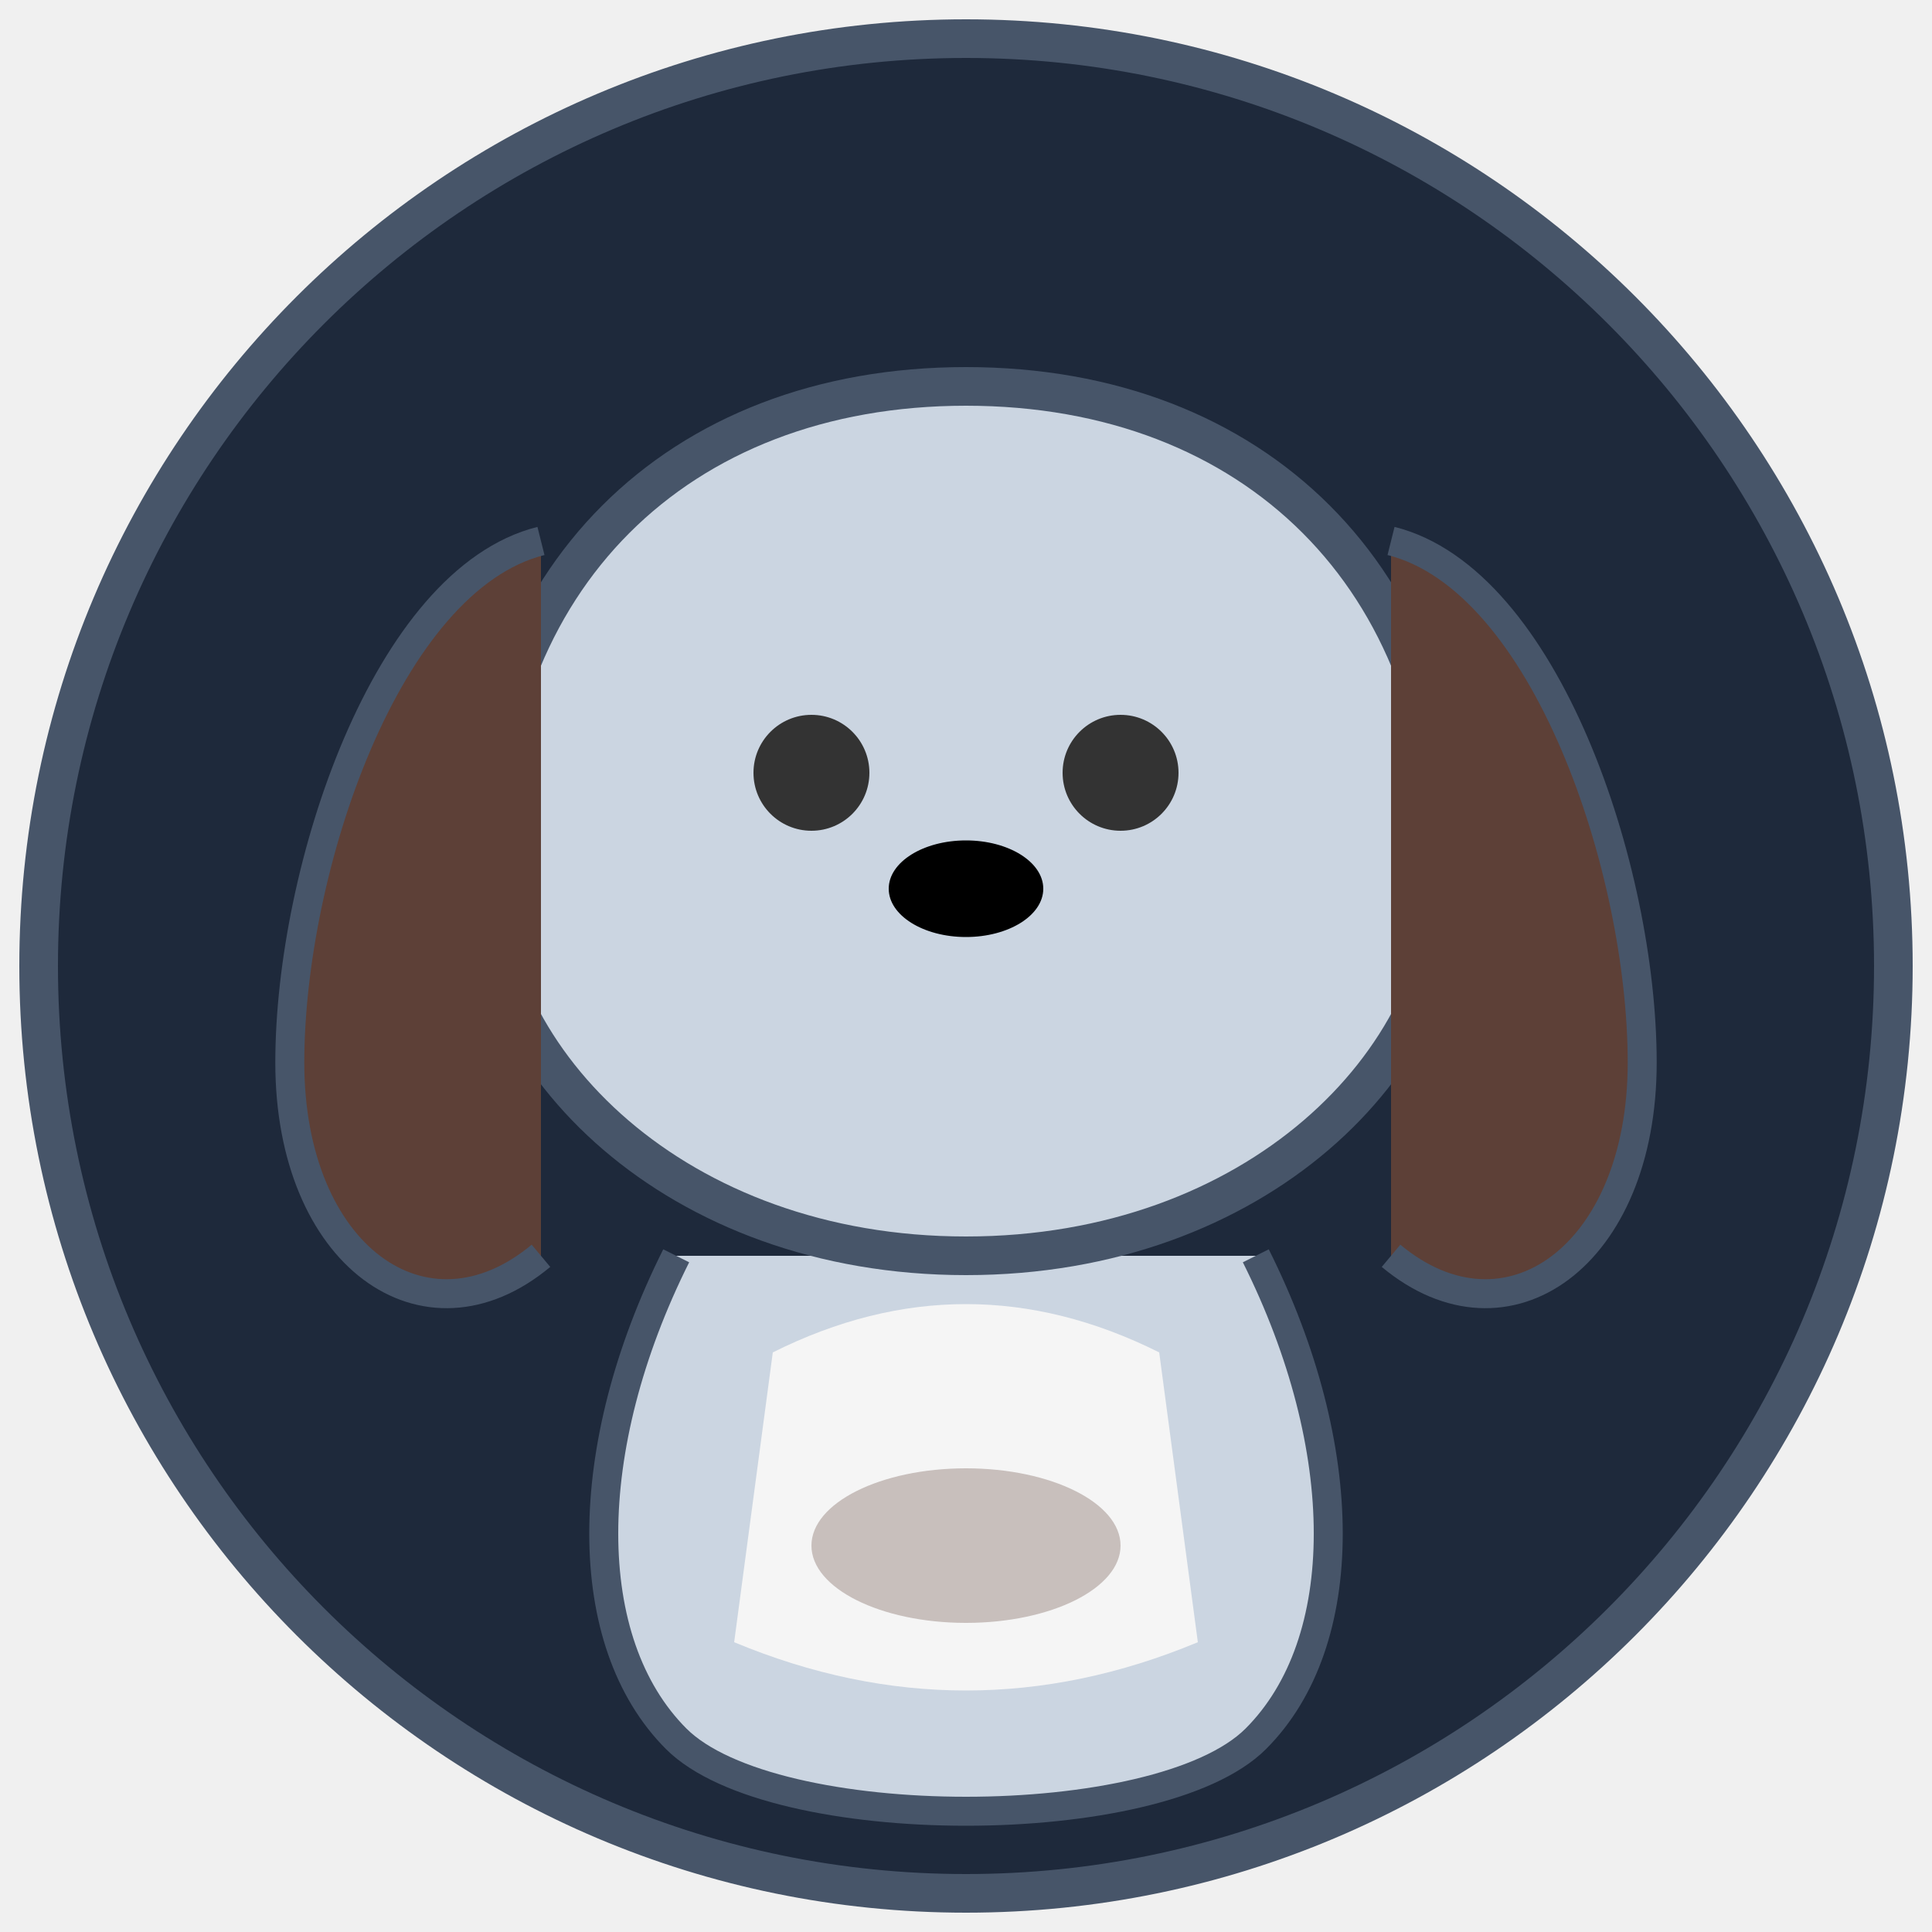
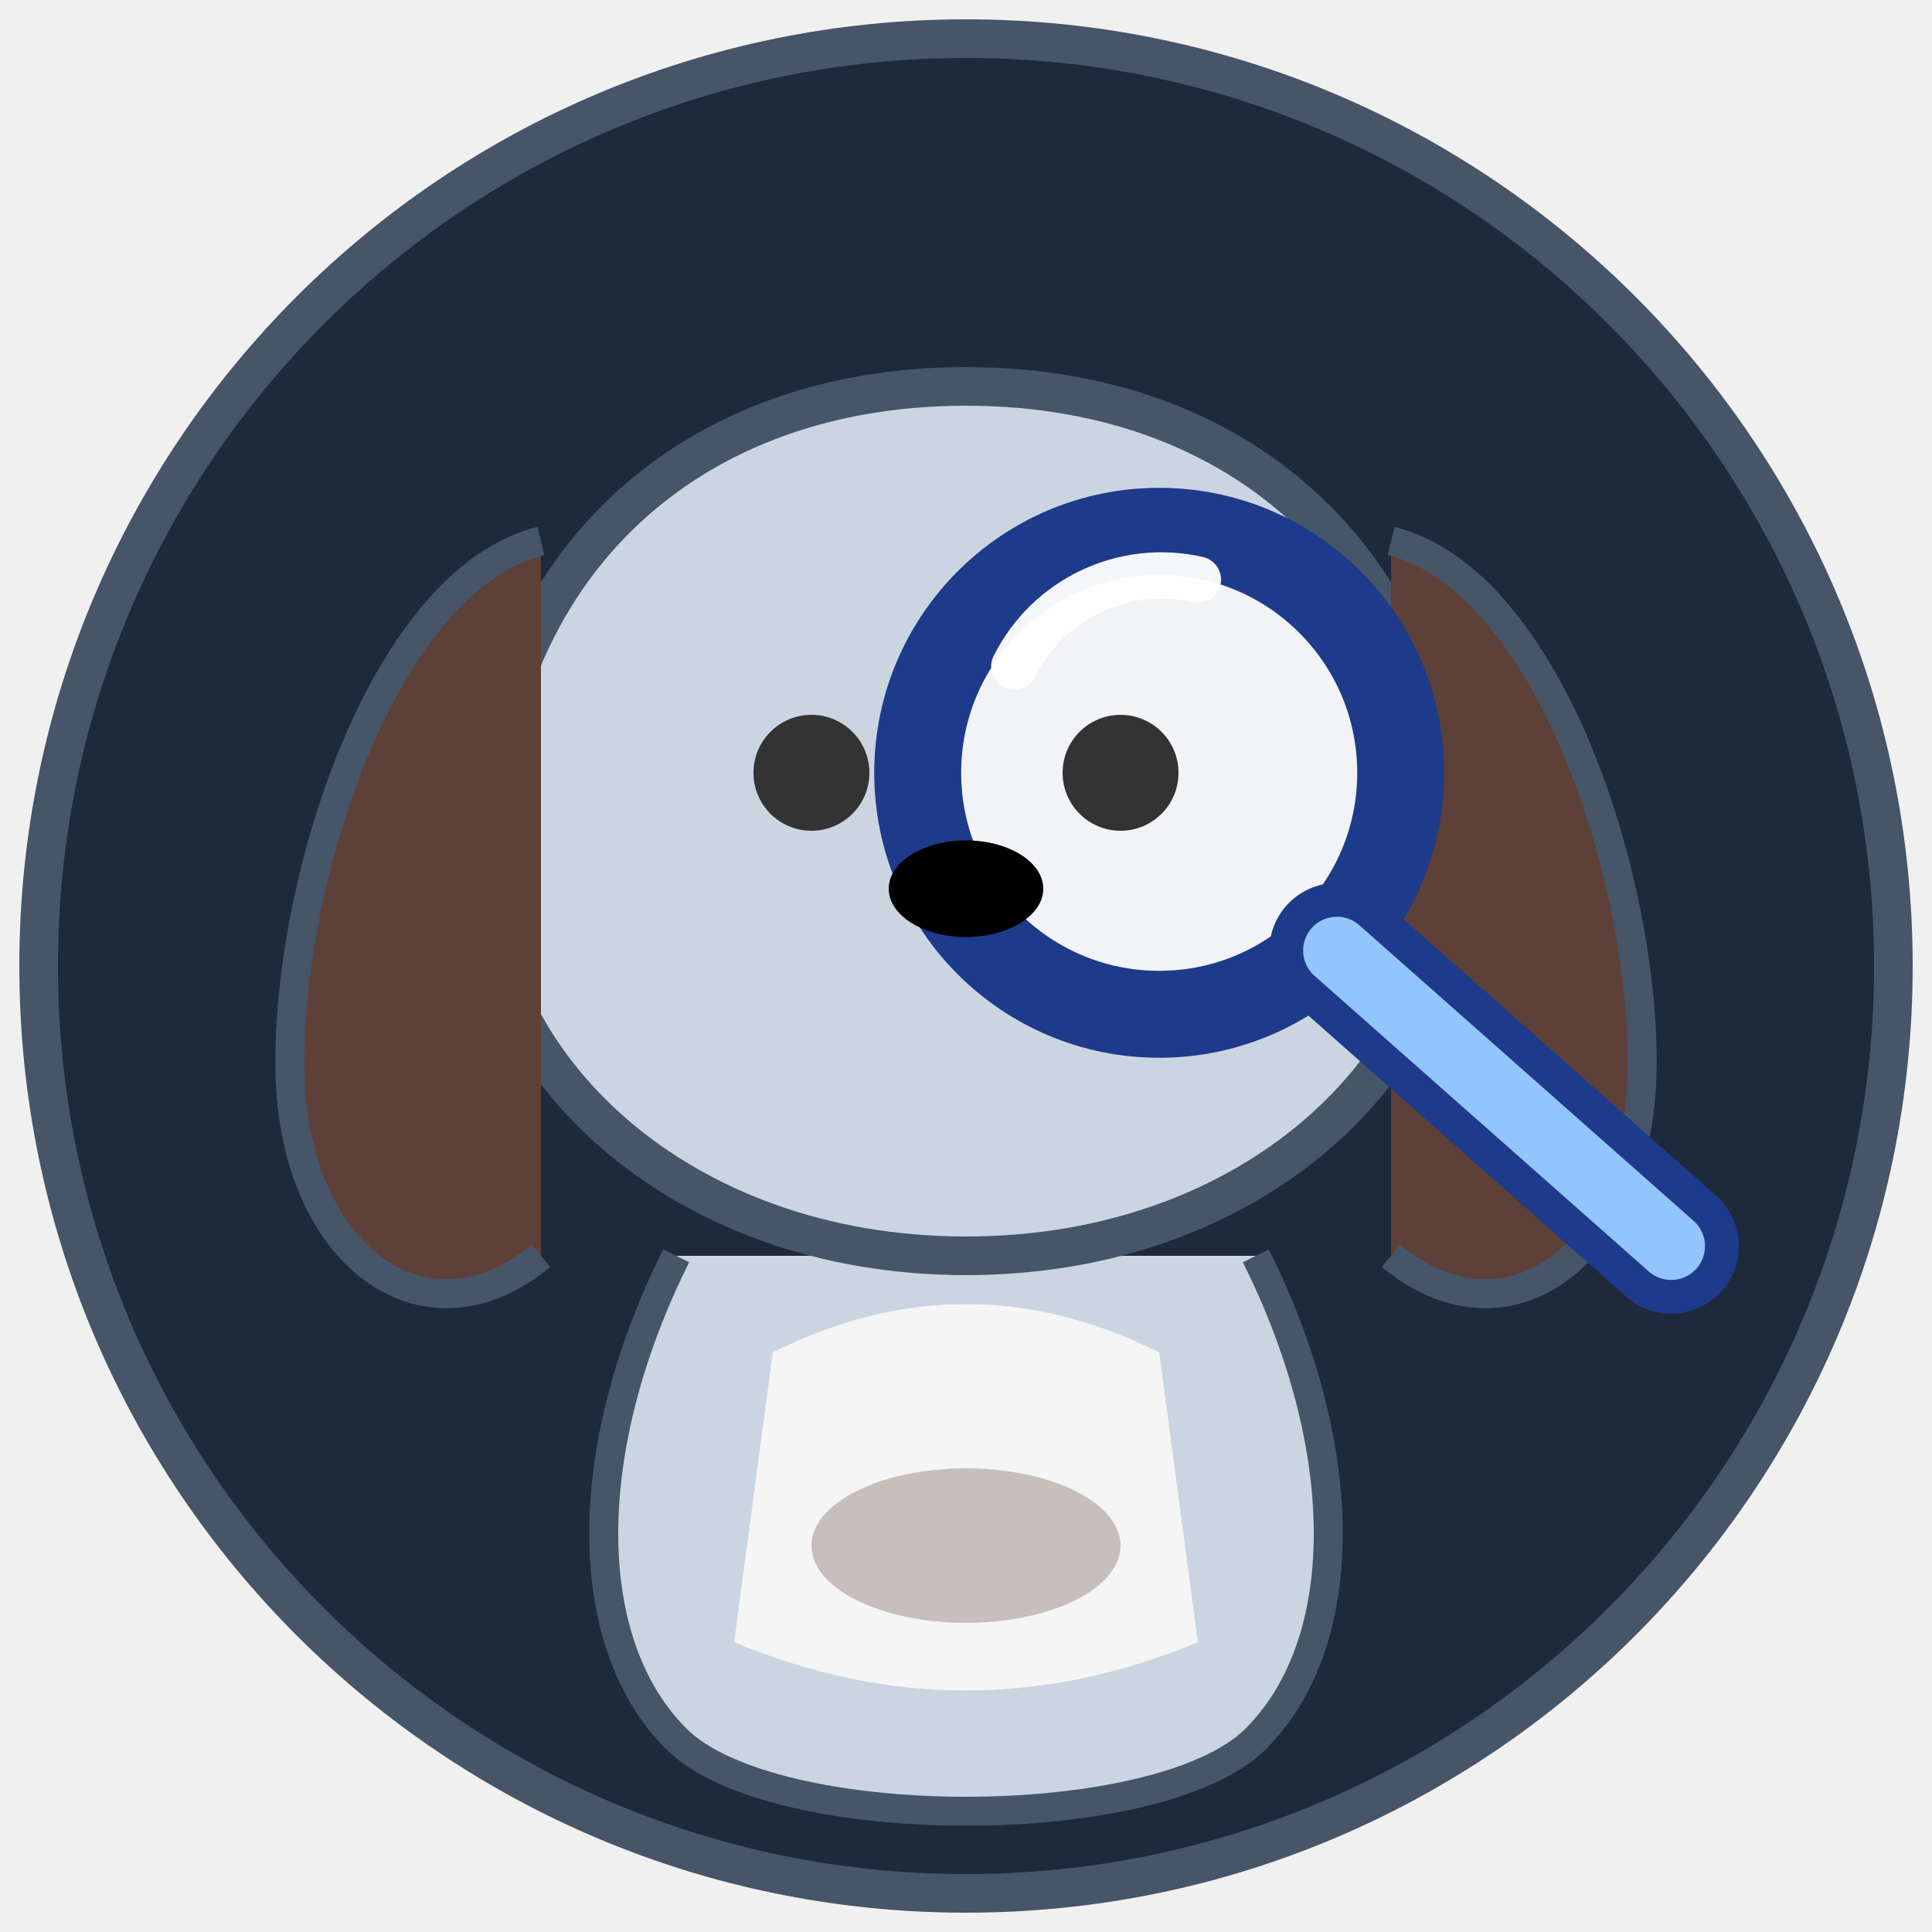
<svg xmlns="http://www.w3.org/2000/svg" viewBox="0 0 100 100" fill="none">
  <circle cx="50" cy="50" r="48" fill="#1e293b" stroke="#475569" stroke-width="2" />
  <path d="M35 65 C30 75 30 85 35 90 C40 95 60 95 65 90 C70 85 70 75 65 65" fill="#cbd5e1" stroke="#475569" stroke-width="1.5" />
  <path d="M40 70 Q50 65 60 70 L62 85 Q50 90 38 85 Z" fill="#f5f5f5" />
  <ellipse cx="50" cy="80" rx="8" ry="4" fill="#5d4037" opacity="0.3" />
  <path d="M50 20 C65 20 75 30 75 45 C75 55 65 65 50 65 C35 65 25 55 25 45 C25 30 35 20 50 20Z" fill="#cbd5e1" stroke="#475569" stroke-width="2" />
  <path d="M28 28 C20 30 15 45 15 55 C15 65 22 70 28 65" fill="#5d4037" stroke="#475569" stroke-width="1.5" />
  <path d="M72 28 C80 30 85 45 85 55 C85 65 78 70 72 65" fill="#5d4037" stroke="#475569" stroke-width="1.5" />
+   <circle cx="60" cy="40" r="12.5" fill="rgba(255,255,255,0.72)" stroke="#1e3a8a" stroke-width="4.5" />
+   <path d="M69.2 49.2 L86.5 64.5" stroke="#1e3a8a" stroke-width="7" stroke-linecap="round" />
+   <path d="M69.2 49.2 L86.5 64.5" stroke="#93c5fd" stroke-width="3.5" stroke-linecap="round" />
  <circle cx="42" cy="40" r="3" fill="#333" />
  <circle cx="58" cy="40" r="3" fill="#333" />
  <ellipse cx="50" cy="46" rx="4" ry="2.5" fill="#000" />
+   <path d="M52.5 34.5 A8.5 8.5 0 0 1 62 30" stroke="#ffffff" stroke-width="2.4" stroke-linecap="round" fill="none" opacity="0.95" />
</svg>
